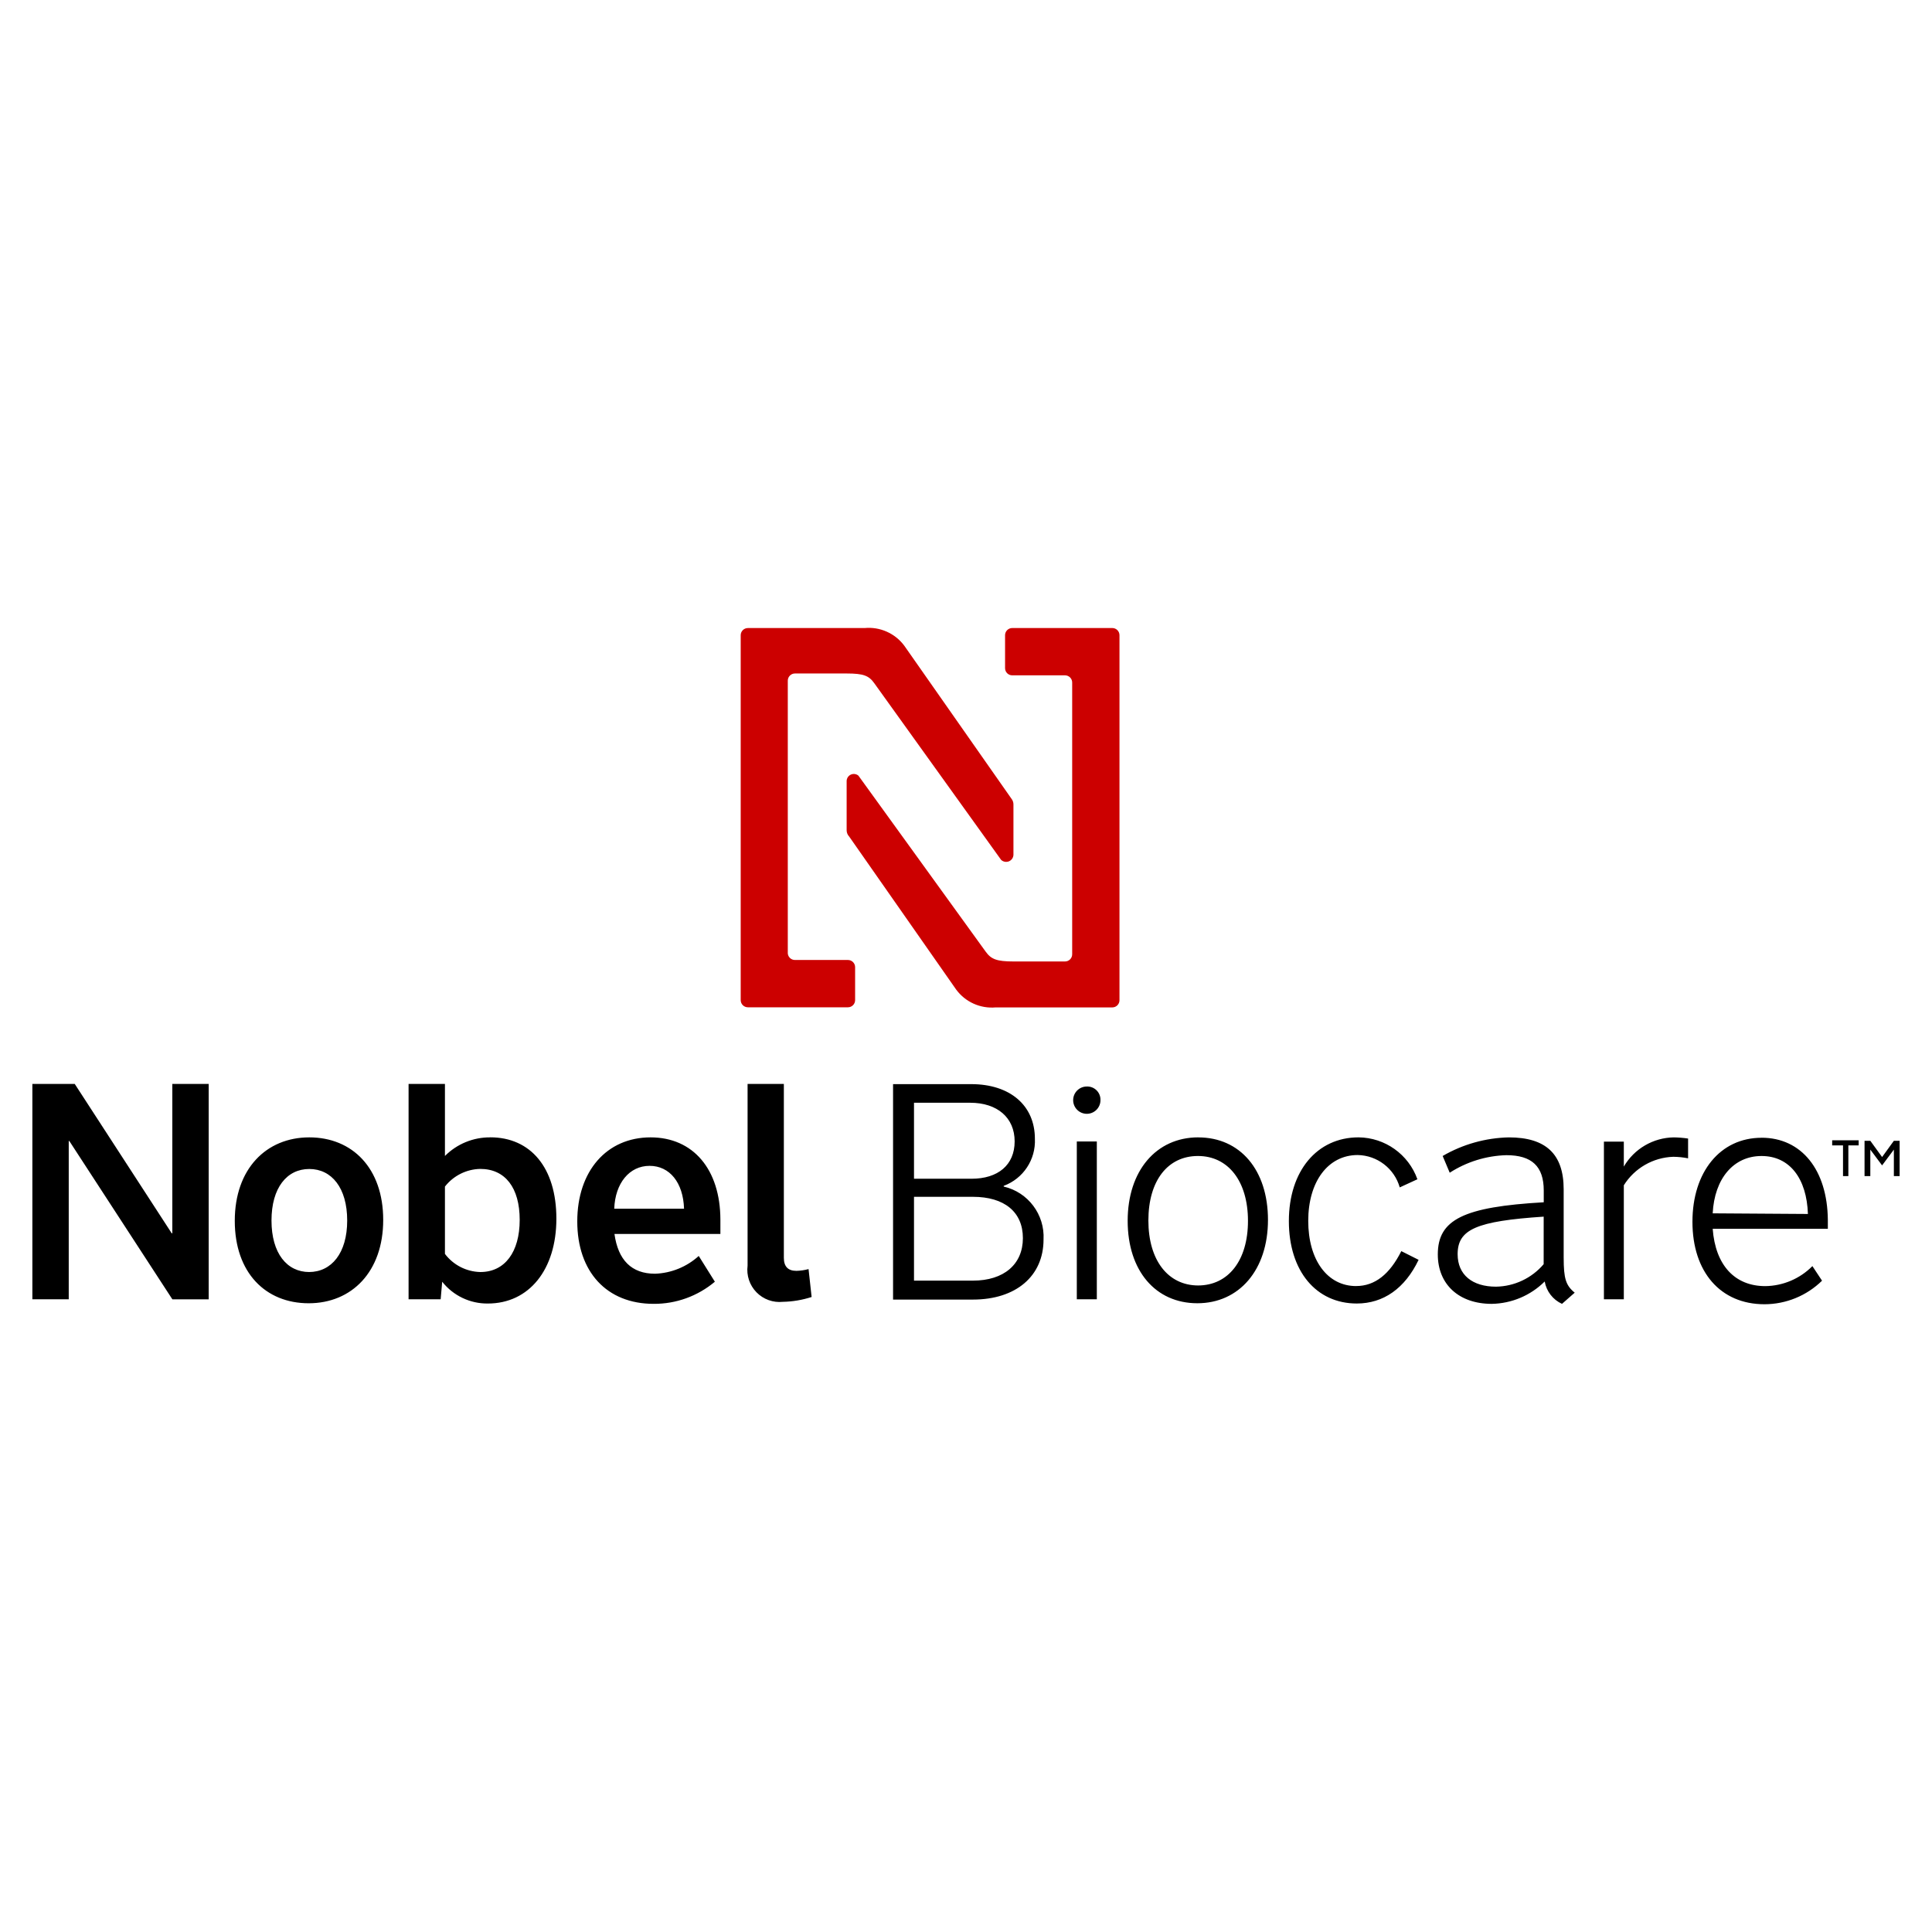
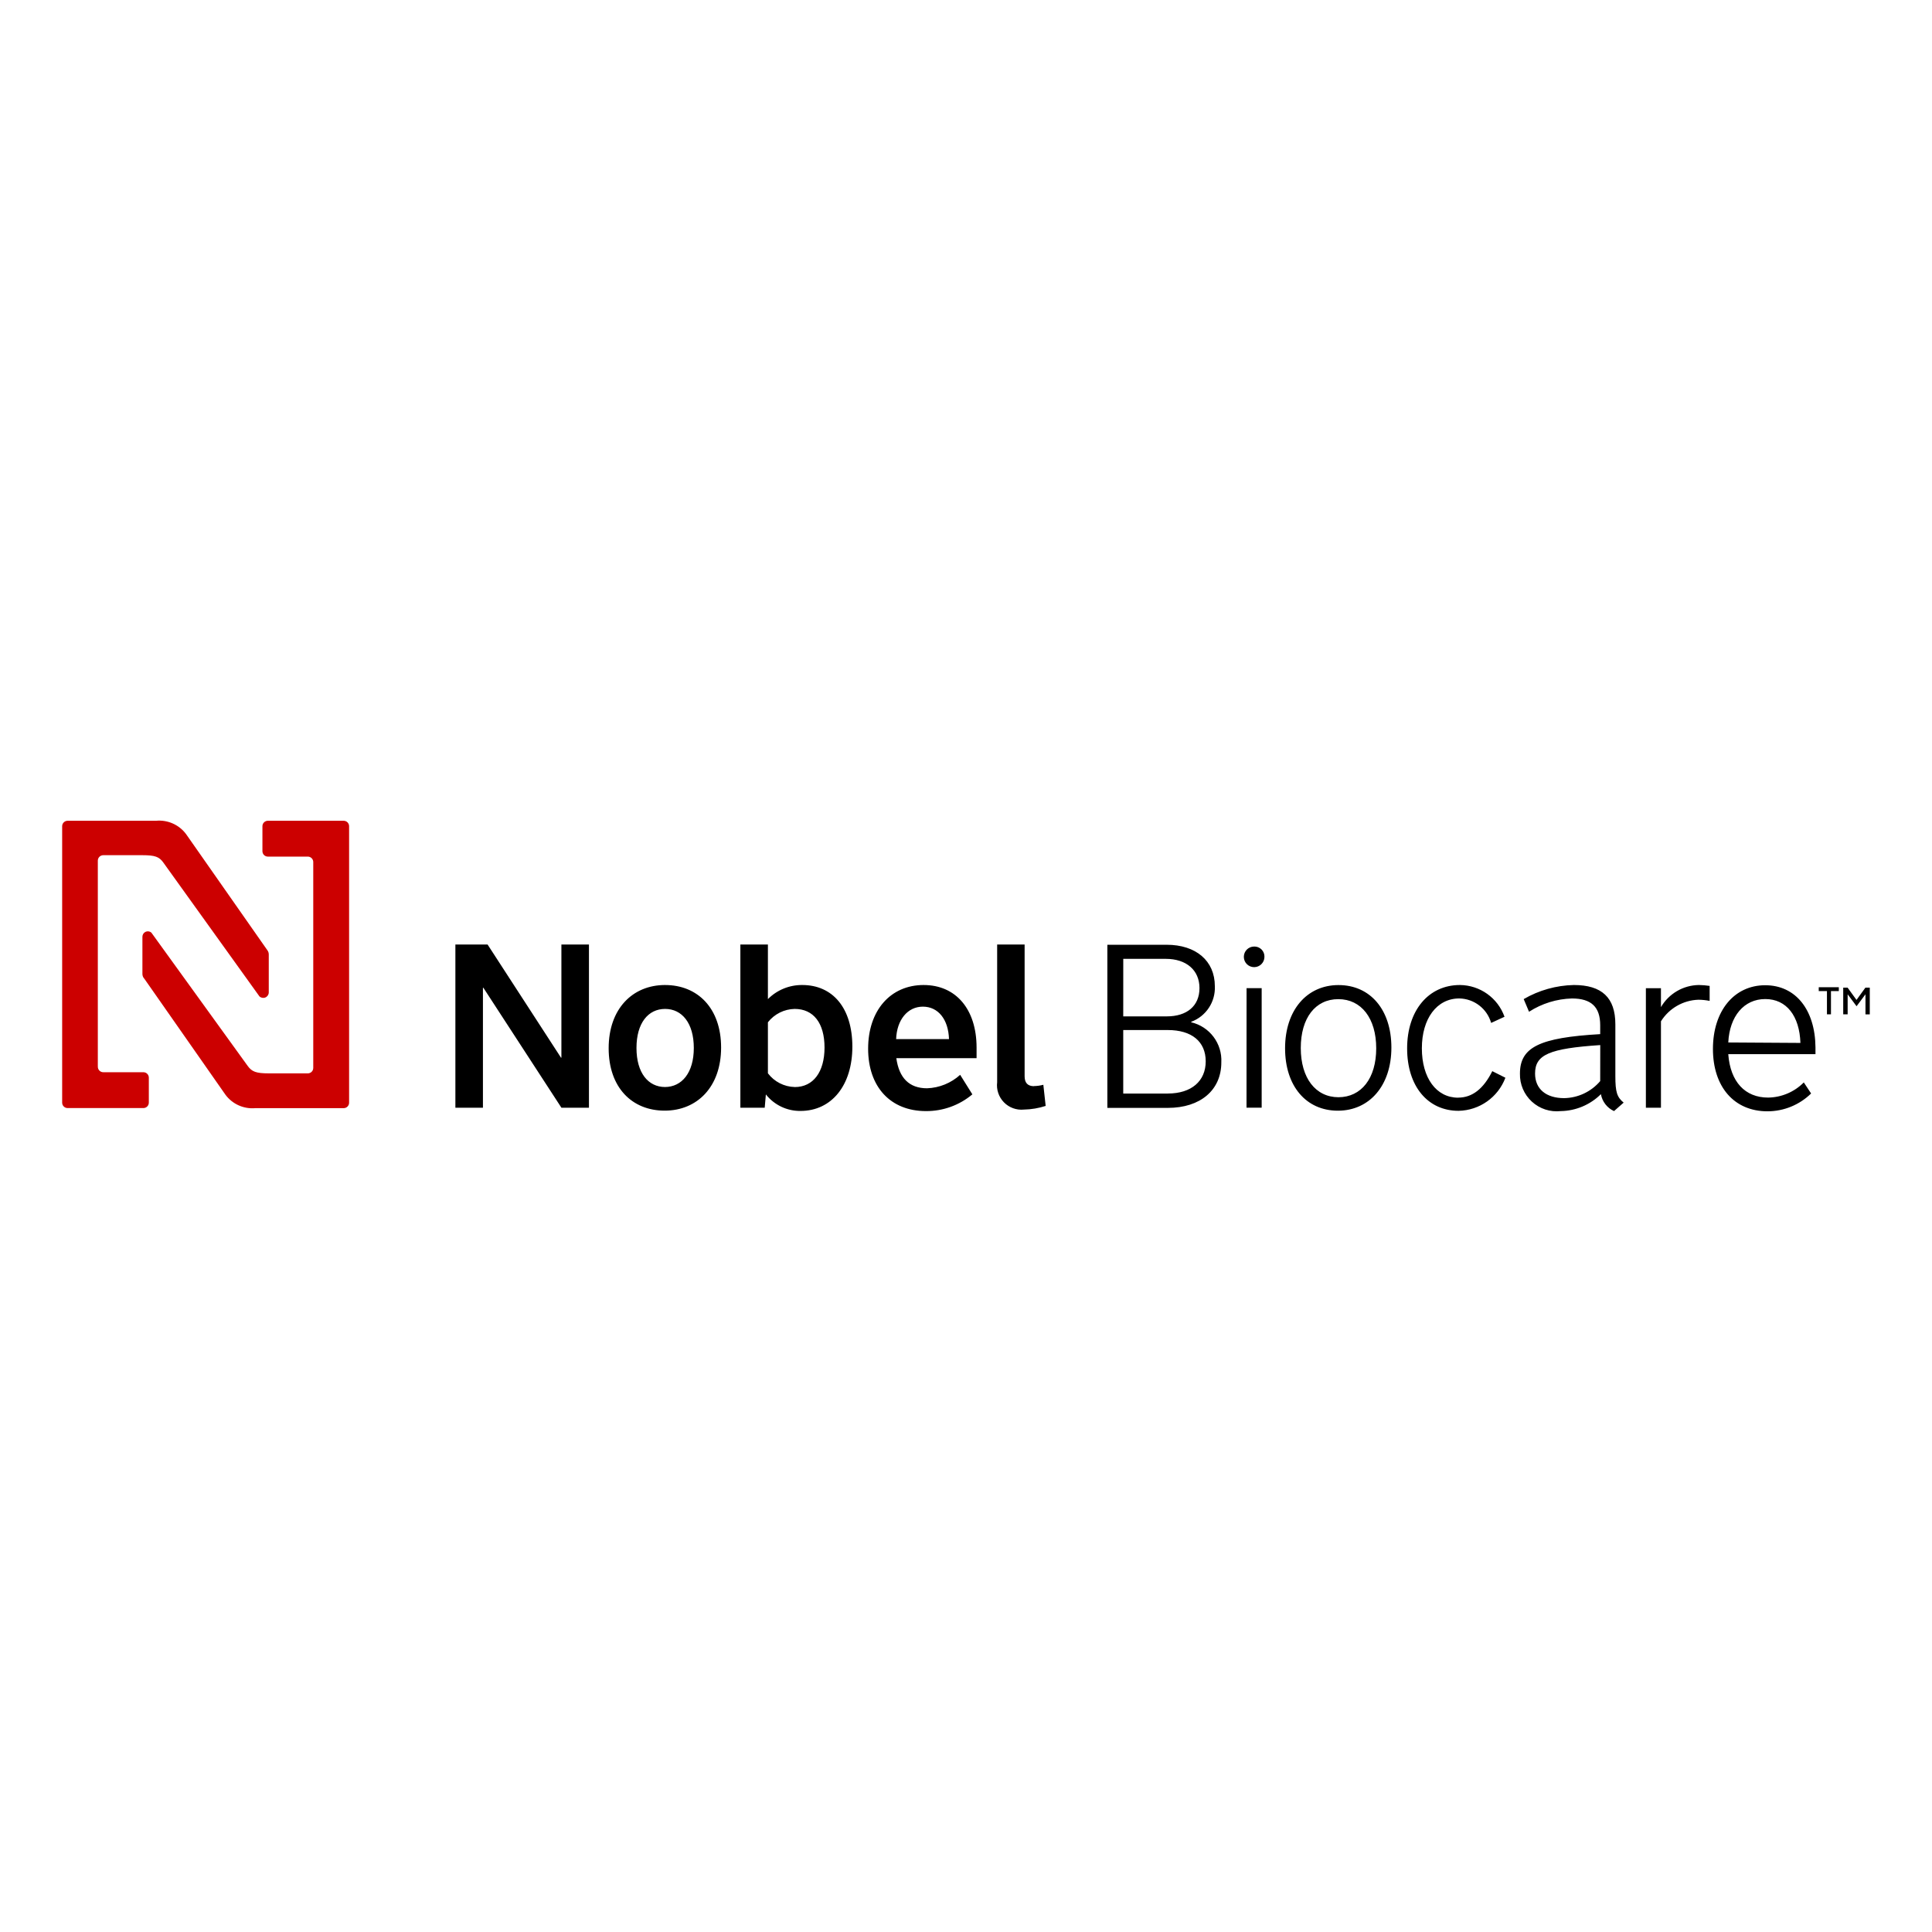
<svg xmlns="http://www.w3.org/2000/svg" width="150" height="150" viewBox="0 0 150 150">
  <defs>
    <clipPath id="clip-nobel-biocare_colored">
      <rect width="150" height="150" />
    </clipPath>
  </defs>
  <g id="nobel-biocare_colored" clip-path="url(#clip-nobel-biocare_colored)">
-     <g id="nobel_biocare" data-name="nobel biocare" transform="translate(-17.008 59.762)">
-       <g id="Nobel_Biocare_Horizontal_14mm-6mm" data-name="Nobel Biocare™ Horizontal 14mm-6mm" transform="translate(19.521 -11.018)">
-         <path id="TM" d="M197.841,21.448V19.063H197V18.67h2.056v.393h-.8v2.385Zm3.948,0V19.392l-.914,1.225-.914-1.225v2.056h-.448V18.707h.448l.914,1.261.914-1.261h.448v2.742Z" transform="translate(-57.263 21.12)" />
-         <path id="Nobel_Biocare-2" data-name="Nobel Biocare" d="M54.966,25.478h-.046L47.39,13.88H44.1V30.6h2.824V18.312h.046l8,12.292H57.79V13.88H54.966ZM65.6,18.029c-3.345,0-5.785,2.449-5.785,6.48s2.394,6.4,5.739,6.4,5.785-2.449,5.785-6.47S68.94,18.029,65.6,18.029Zm0,10.455c-1.736,0-2.934-1.453-2.934-4s1.2-4,2.934-4,2.943,1.462,2.943,4-1.225,4-2.97,4ZM79.651,18.029a4.908,4.908,0,0,0-3.519,1.444V13.88H73.309V30.6H75.8l.119-1.362a4.451,4.451,0,0,0,3.546,1.691c3.2,0,5.319-2.632,5.319-6.589s-2-6.315-5.136-6.315Zm-.777,10.455a3.546,3.546,0,0,1-2.742-1.407V21.849a3.573,3.573,0,0,1,2.742-1.371c1.937,0,3.062,1.462,3.062,3.957s-1.152,4.049-3.052,4.049ZM92.1,18.029c-3.409,0-5.694,2.614-5.694,6.525s2.285,6.4,5.931,6.4a7.311,7.311,0,0,0,4.752-1.718l-1.252-2a5.328,5.328,0,0,1-3.391,1.38c-1.828,0-2.87-1.06-3.153-3.089h8.225V24.417c-.009-3.912-2.12-6.388-5.419-6.388Zm-2.824,5.538c.073-1.983,1.179-3.327,2.742-3.327s2.614,1.3,2.678,3.327Zm14.138,4.825c-.64,0-.969-.329-.969-1.014V13.88H99.629V27.991a2.5,2.5,0,0,0,2.742,2.806,7.7,7.7,0,0,0,2.23-.375l-.238-2.166a4.031,4.031,0,0,1-.951.137Zm16.1-6.544v-.055a3.71,3.71,0,0,0,2.422-3.656c0-2.586-1.928-4.241-4.944-4.241h-6.068V30.623h6.2c3.345,0,5.483-1.828,5.483-4.661A4,4,0,0,0,119.516,21.849Zm-6.964-6.507h4.359c2.111,0,3.455,1.161,3.455,3s-1.3,2.9-3.345,2.9h-4.469Zm4.57,13.809h-4.57V22.644h4.57c2.449,0,3.884,1.179,3.884,3.208s-1.471,3.3-3.884,3.3Zm8.847-15.07a1.06,1.06,0,1,0,1.06,1.06,1.024,1.024,0,0,0-1.06-1.06Zm-.777,4.268h1.554V30.6h-1.554Zm9.432-.32c-3.272,0-5.483,2.6-5.483,6.48s2.166,6.4,5.41,6.4,5.483-2.586,5.483-6.47-2.166-6.407-5.41-6.407Zm0,11.5c-2.349,0-3.875-1.956-3.875-5.045s1.5-5.008,3.848-5.008,3.884,1.956,3.884,5.036-1.526,5.017-3.884,5.017Zm12.256.046c-2.239,0-3.72-2.029-3.72-5.063S144.685,19.4,147,19.4a3.464,3.464,0,0,1,3.263,2.513l1.371-.631a4.9,4.9,0,0,0-4.57-3.254c-3.226,0-5.41,2.614-5.41,6.5s2.12,6.4,5.273,6.4c2.065,0,3.738-1.17,4.8-3.391l-1.343-.676C149.483,28.658,148.332,29.572,146.879,29.572Zm16.112-2.193V22.06c0-2.742-1.389-4.03-4.259-4.03a10.684,10.684,0,0,0-5.136,1.444l.548,1.3a8.554,8.554,0,0,1,4.4-1.362c1.974,0,2.9.868,2.9,2.742v.914c-6.233.356-8.225,1.343-8.225,4.049,0,2.33,1.645,3.838,4.186,3.838a5.977,5.977,0,0,0,4.113-1.736,2.358,2.358,0,0,0,1.343,1.736l.987-.868C163.155,29.526,162.991,28.987,162.991,27.378Zm-1.554.494a4.963,4.963,0,0,1-3.7,1.746c-1.828,0-2.979-.914-2.979-2.522,0-1.928,1.453-2.568,6.681-2.915Zm6.224-7.576V18.358h-1.545V30.6h1.545V21.749a4.716,4.716,0,0,1,3.838-2.212,6.114,6.114,0,0,1,1.152.119V18.121a8.225,8.225,0,0,0-1.106-.091,4.57,4.57,0,0,0-3.884,2.267Zm10.693-2.239c-3.2,0-5.365,2.641-5.365,6.525s2.166,6.4,5.593,6.4a6.4,6.4,0,0,0,4.469-1.828l-.749-1.133a5.237,5.237,0,0,1-3.656,1.554c-2.367,0-3.875-1.618-4.085-4.451H183.5v-.7C183.462,20.561,181.461,18.057,178.354,18.057Zm-3.793,5.867c.137-2.687,1.608-4.451,3.793-4.451s3.509,1.746,3.6,4.5Z" transform="translate(-44.1 21.532)" />
-         <g id="N" transform="translate(54.995 0)">
-           <path id="Path_152" data-name="Path 152" d="M26.511,4.231v21.1a.557.557,0,0,1-.557.557h-4c-1.3,0-1.736-.174-2.157-.759L9.914,11.46a.557.557,0,0,0-.914.42V15.7a.713.713,0,0,0,.2.494l8.307,11.881a3.436,3.436,0,0,0,3.062,1.38h9.057a.557.557,0,0,0,.557-.557V.557A.557.557,0,0,0,29.627,0H21.859A.557.557,0,0,0,21.3.557V3.116a.557.557,0,0,0,.557.557h4.094A.557.557,0,0,1,26.511,4.231Z" transform="translate(-0.775 0.016)" fill="#c00" />
-           <path id="Path_153" data-name="Path 153" d="M3.656,25.177V4.084a.557.557,0,0,1,.557-.557H8.225c1.3,0,1.727.165,2.148.759l9.843,13.709a.567.567,0,0,0,.96-.393V13.707a.713.713,0,0,0-.155-.457L12.7,1.369A3.436,3.436,0,0,0,9.614,0H.557A.557.557,0,0,0,0,.556V28.887a.557.557,0,0,0,.557.557H8.326a.557.557,0,0,0,.557-.557V26.328a.557.557,0,0,0-.557-.557H4.231a.557.557,0,0,1-.576-.594Z" transform="translate(0 0.018)" fill="#c00" />
+     <g id="Layer_2" data-name="Layer 2" transform="translate(4.826 63.73)">
+       <g id="Nobel_Biocare_Horizontal_14mm-6mm" data-name="Nobel Biocare™ Horizontal 14mm-6mm" transform="translate(0 -0.018)">
+         <path id="TM" d="M197.637,20.775V18.968H197v-.3h1.558v.3h-.609v1.807Zm2.991,0V19.217l-.692.928-.692-.928v1.558H198.9V18.7h.339l.692.955.692-.955h.339v2.077Z" transform="translate(-60.619 -5.733)" />
+         <path id="Nobel_Biocare" data-name="Nobel Biocare" d="M52.331,22.665H52.3l-5.7-8.785H44.1V26.549h2.139V17.238h.035l6.058,9.311H54.47V13.88H52.331Zm8.051-5.642c-2.534,0-4.382,1.855-4.382,4.908s1.814,4.846,4.348,4.846,4.382-1.855,4.382-4.9-1.814-4.853-4.348-4.853Zm0,7.92c-1.315,0-2.222-1.1-2.222-3.032s.907-3.032,2.222-3.032,2.229,1.108,2.229,3.032-.928,3.032-2.25,3.032Zm10.647-7.92a3.718,3.718,0,0,0-2.665,1.094V13.88H66.226V26.549h1.89l.09-1.032A3.371,3.371,0,0,0,70.892,26.8c2.423,0,4.029-1.994,4.029-4.991S73.4,17.023,71.03,17.023Zm-.588,7.92a2.686,2.686,0,0,1-2.077-1.066v-3.96a2.707,2.707,0,0,1,2.077-1.038c1.468,0,2.319,1.108,2.319,3s-.872,3.067-2.312,3.067Zm10.017-7.92c-2.582,0-4.313,1.98-4.313,4.943s1.731,4.846,4.493,4.846a5.538,5.538,0,0,0,3.6-1.3l-.948-1.516a4.036,4.036,0,0,1-2.568,1.045c-1.385,0-2.174-.8-2.388-2.34h6.231v-.838c-.007-2.963-1.606-4.839-4.105-4.839Zm-2.139,4.2c.055-1.5.893-2.52,2.077-2.52s1.98.983,2.028,2.52Zm10.71,3.655c-.485,0-.734-.249-.734-.768V13.88H86.163V24.569a1.9,1.9,0,0,0,2.077,2.125,5.836,5.836,0,0,0,1.689-.284l-.18-1.641a3.053,3.053,0,0,1-.72.1Zm12.2-4.957v-.042a2.811,2.811,0,0,0,1.835-2.769c0-1.959-1.461-3.212-3.745-3.212h-4.6V26.563h4.694c2.534,0,4.154-1.385,4.154-3.531a3.032,3.032,0,0,0-2.34-3.115Zm-5.275-4.929h3.3c1.6,0,2.617.879,2.617,2.271s-.983,2.195-2.534,2.195H95.952Zm3.461,10.46H95.952V20.519h3.461c1.855,0,2.942.893,2.942,2.43S101.241,25.448,99.414,25.448Zm6.7-11.416a.8.8,0,1,0,.8.8.775.775,0,0,0-.8-.8Zm-.588,3.233H106.7v9.277h-1.177Zm7.144-.242c-2.478,0-4.154,1.966-4.154,4.908s1.641,4.846,4.1,4.846,4.154-1.959,4.154-4.9-1.641-4.853-4.1-4.853Zm0,8.709c-1.779,0-2.935-1.481-2.935-3.821s1.135-3.794,2.915-3.794,2.942,1.481,2.942,3.815-1.156,3.8-2.942,3.8Zm9.284.035c-1.7,0-2.818-1.537-2.818-3.835s1.156-3.87,2.908-3.87a2.624,2.624,0,0,1,2.471,1.9l1.038-.478a3.711,3.711,0,0,0-3.461-2.465c-2.444,0-4.1,1.98-4.1,4.922s1.606,4.846,3.995,4.846a3.97,3.97,0,0,0,3.635-2.568l-1.018-.512C123.928,25.074,123.055,25.767,121.955,25.767Zm12.205-1.661V20.076c0-2.077-1.052-3.053-3.226-3.053a8.093,8.093,0,0,0-3.891,1.094l.415.983a6.48,6.48,0,0,1,3.33-1.032c1.5,0,2.195.658,2.195,2.077v.692c-4.721.27-6.231,1.018-6.231,3.067a2.857,2.857,0,0,0,3.171,2.908,4.528,4.528,0,0,0,3.115-1.315,1.786,1.786,0,0,0,1.018,1.315l.748-.658c-.519-.422-.644-.831-.644-2.049Zm-1.177.374a3.759,3.759,0,0,1-2.8,1.322c-1.385,0-2.257-.692-2.257-1.911,0-1.461,1.1-1.945,5.061-2.208ZM137.7,18.74V17.272h-1.17v9.277h1.17V19.841a3.572,3.572,0,0,1,2.908-1.675,4.631,4.631,0,0,1,.872.09V17.092a6.231,6.231,0,0,0-.838-.069A3.461,3.461,0,0,0,137.7,18.74Zm8.1-1.7c-2.423,0-4.064,2-4.064,4.943s1.641,4.846,4.237,4.846a4.846,4.846,0,0,0,3.385-1.385l-.568-.858a3.967,3.967,0,0,1-2.769,1.177c-1.793,0-2.935-1.225-3.095-3.371h6.771v-.533c-.028-2.921-1.544-4.818-3.9-4.818Zm-2.873,4.444c.1-2.035,1.218-3.371,2.873-3.371s2.658,1.322,2.728,3.406Z" transform="translate(-13.57 -4.259)" />
+         <g id="N">
+           <path id="Path_169" data-name="Path 169" d="M22.264,3.205V19.19a.422.422,0,0,1-.422.422H18.81c-.983,0-1.315-.132-1.634-.575L9.692,8.681A.422.422,0,0,0,9,9v2.894a.54.54,0,0,0,.152.374l6.293,9a2.6,2.6,0,0,0,2.319,1.045h6.861a.422.422,0,0,0,.422-.422V.422A.422.422,0,0,0,24.625,0H18.74a.422.422,0,0,0-.422.422V2.361a.422.422,0,0,0,.422.422h3.1A.422.422,0,0,1,22.264,3.205Z" transform="translate(-2.769 0.012)" fill="#c00" />
+           <path id="Path_170" data-name="Path 170" d="M2.769,19.067V3.089a.422.422,0,0,1,.422-.422H6.231c.983,0,1.308.125,1.627.575l7.456,10.384a.429.429,0,0,0,.727-.3V10.379a.54.54,0,0,0-.118-.346l-6.3-9A2.6,2.6,0,0,0,7.283-.005H.422A.422.422,0,0,0,0,.417V21.878a.422.422,0,0,0,.422.422H6.307a.422.422,0,0,0,.422-.422V19.939a.422.422,0,0,0-.422-.422h-3.1a.422.422,0,0,1-.436-.45Z" transform="translate(0 0.018)" fill="#c00" />
        </g>
      </g>
    </g>
  </g>
</svg>
